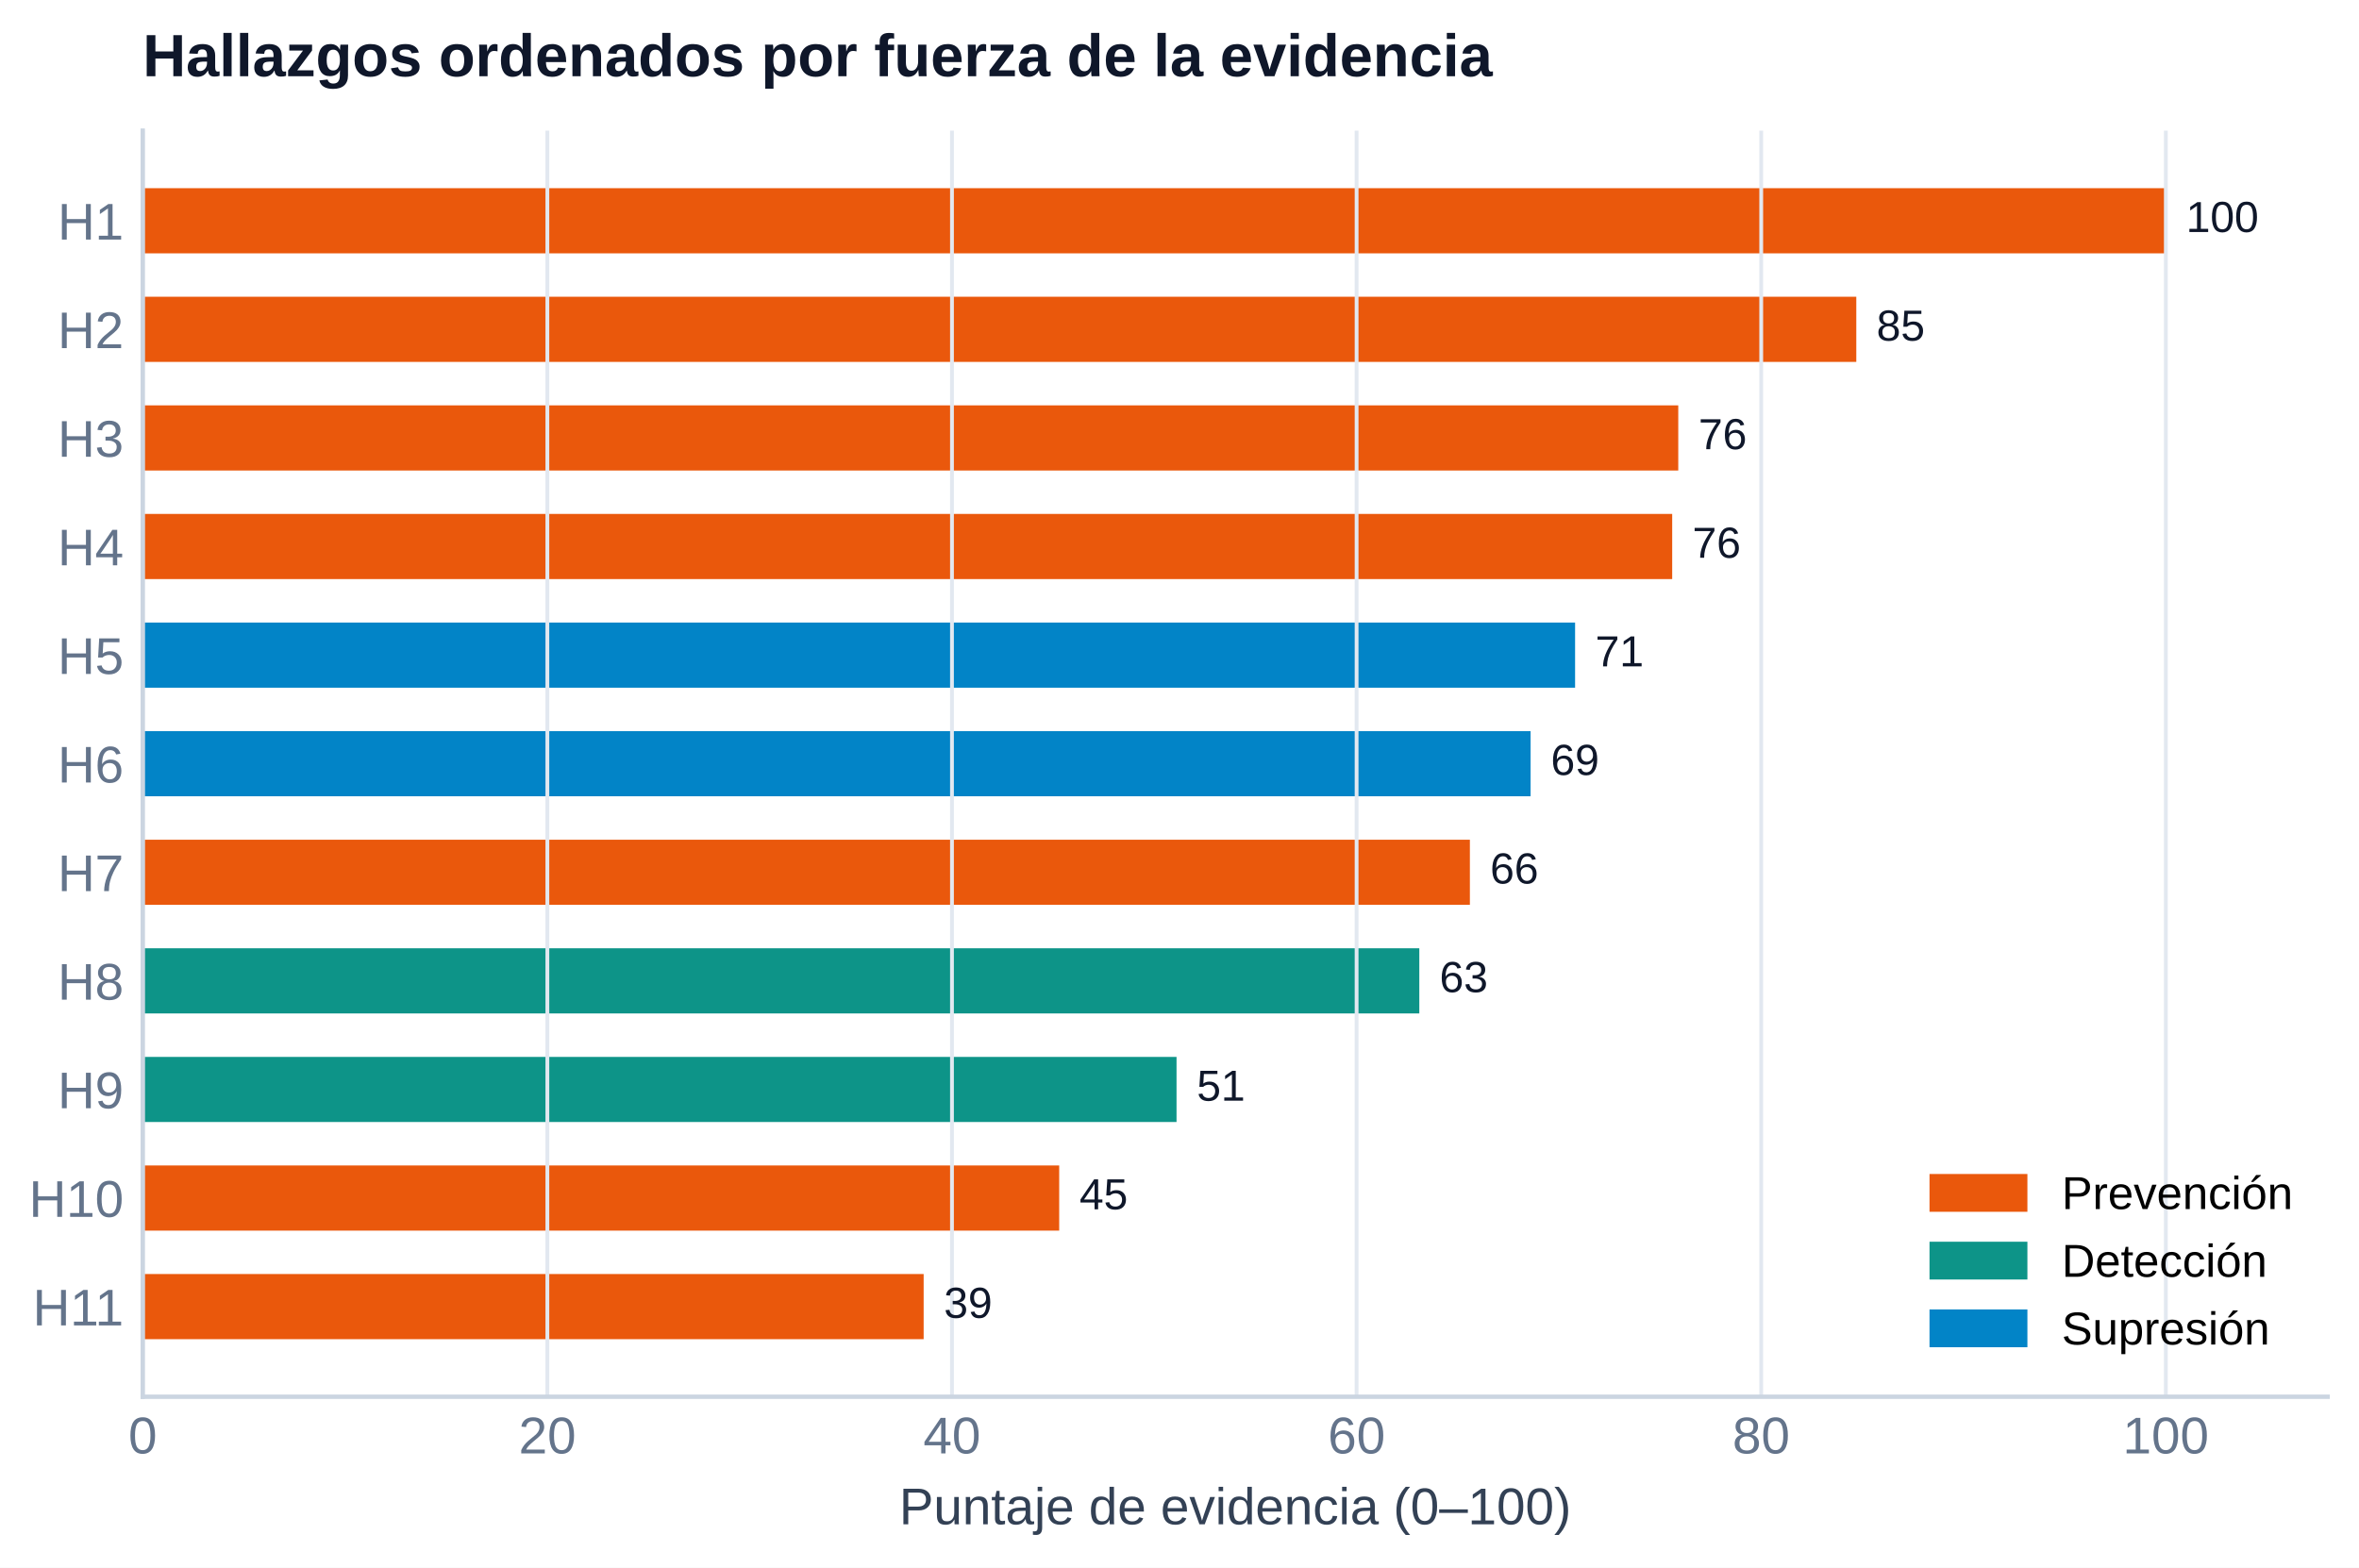
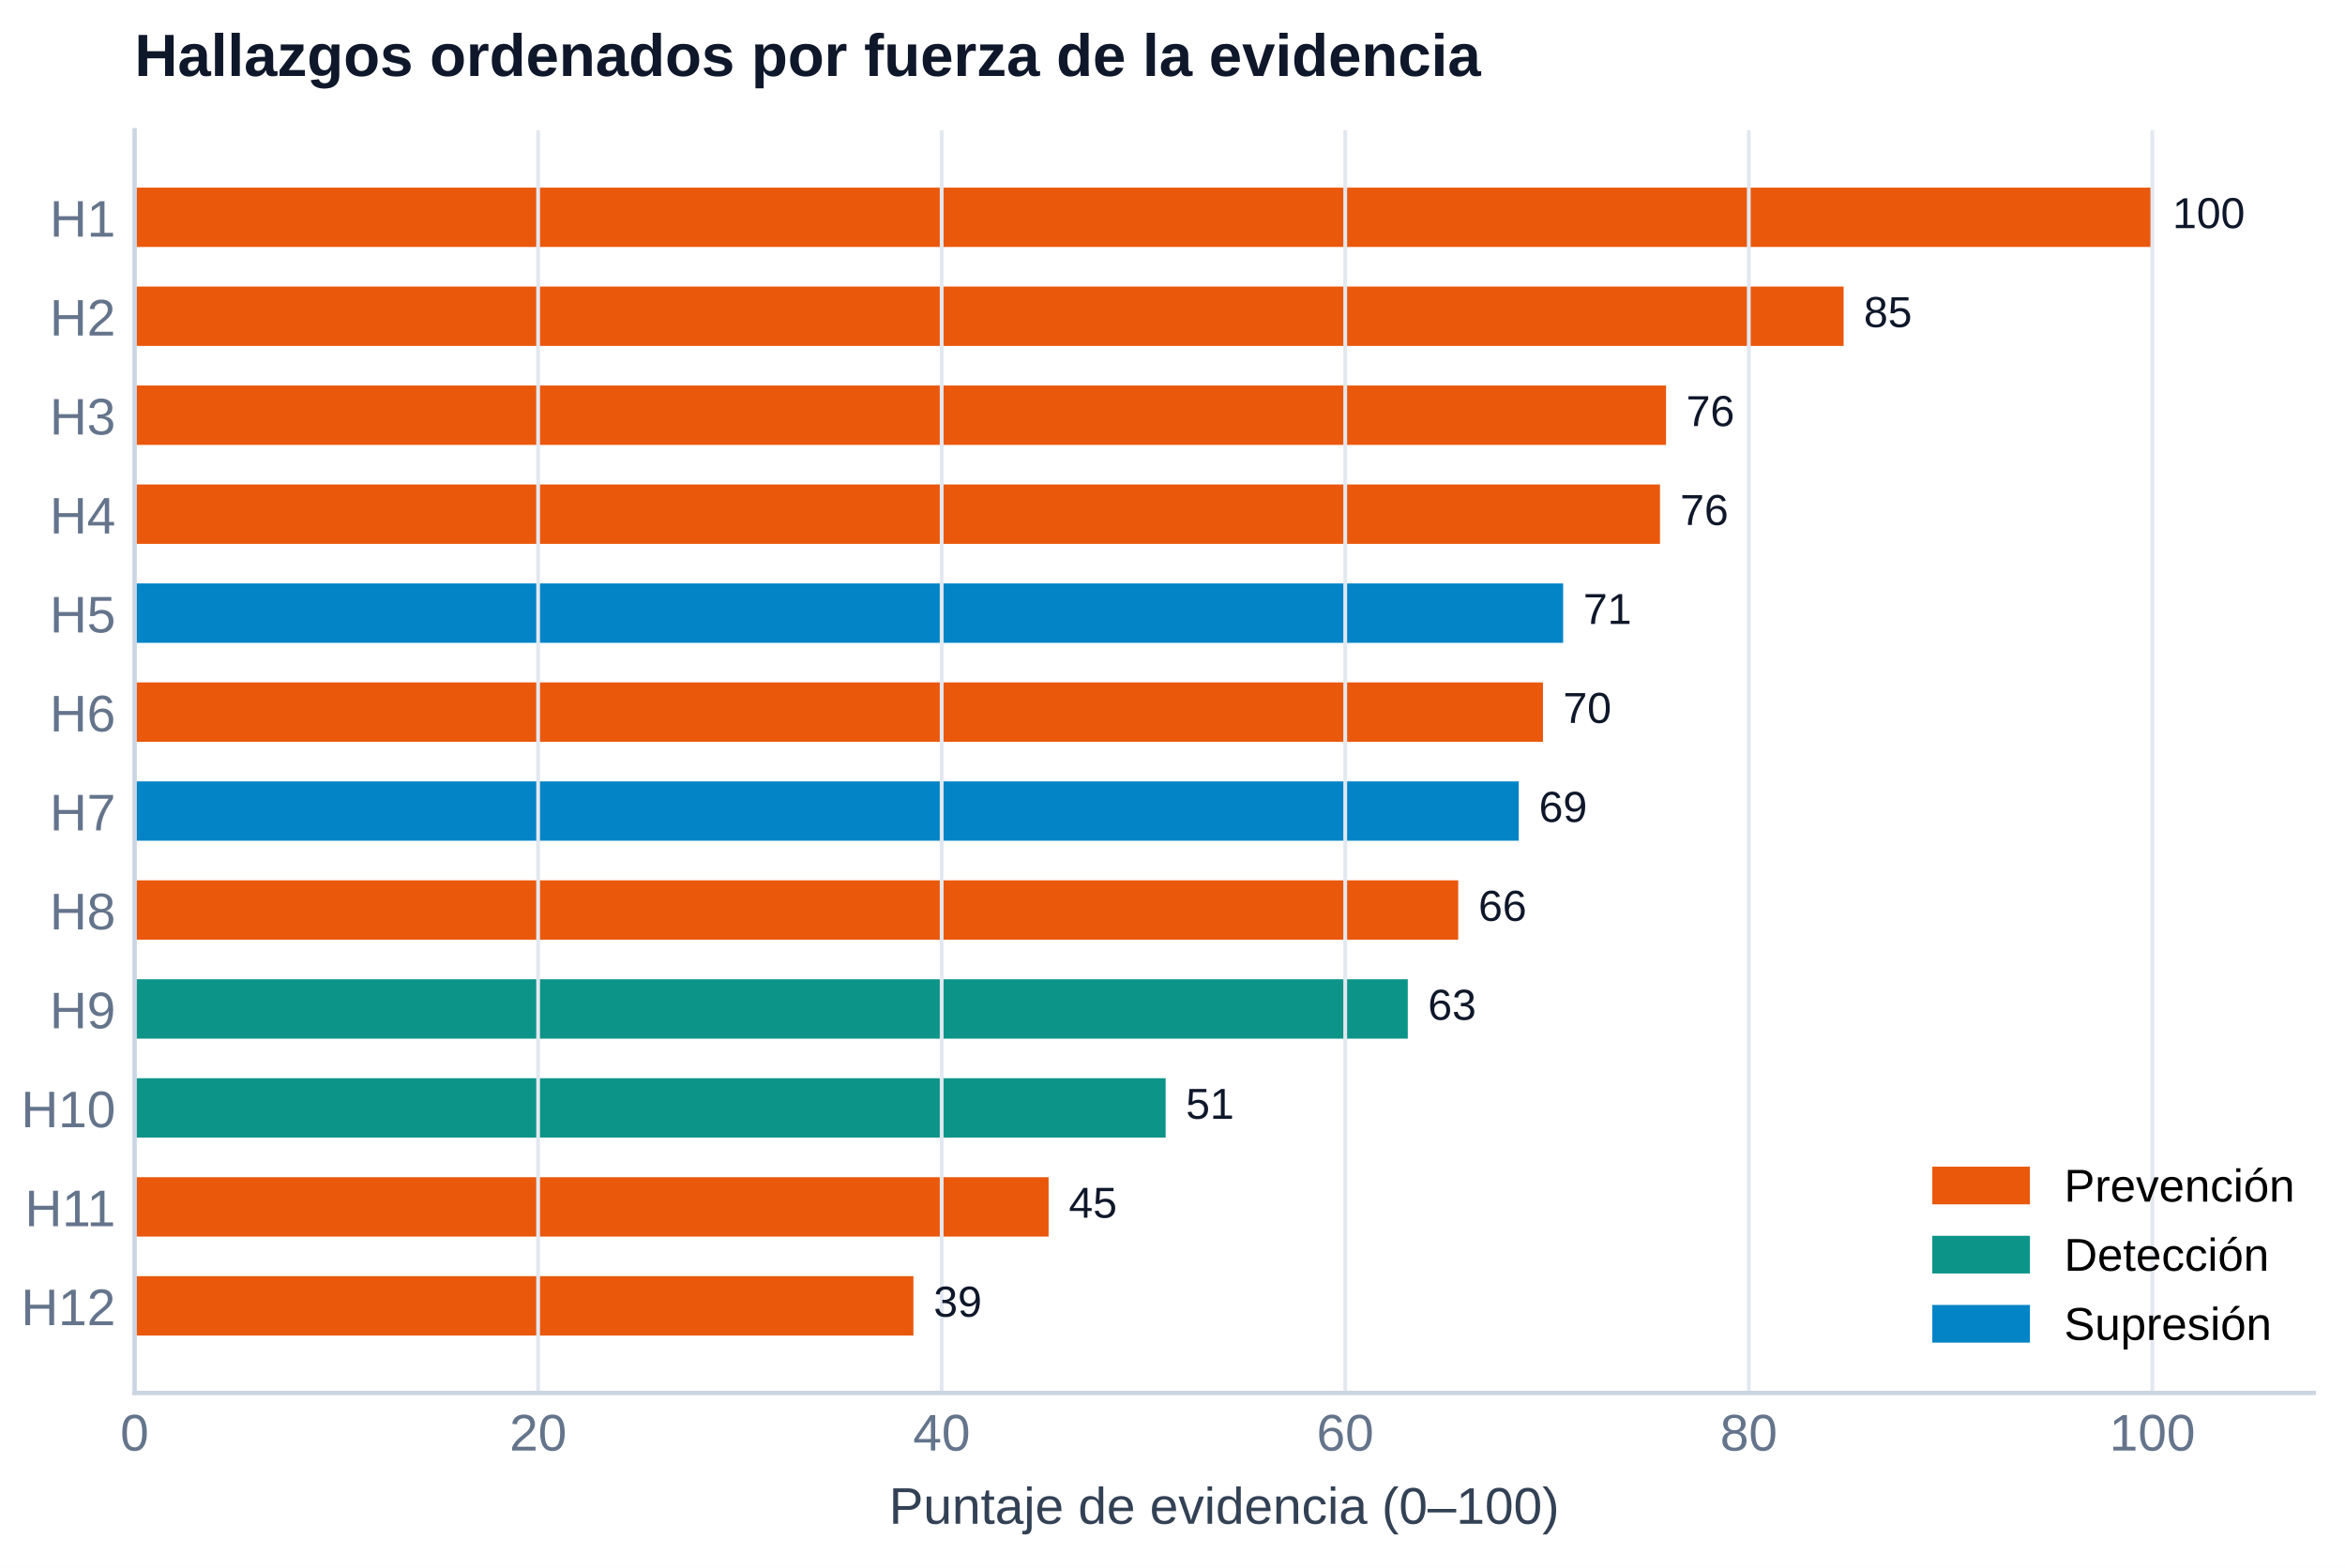
- <svg xmlns="http://www.w3.org/2000/svg" width="433.767pt" height="288.317pt" viewBox="0 0 433.767 288.317" version="1.1">
+ <svg xmlns="http://www.w3.org/2000/svg" width="432.33pt" height="289.118pt" viewBox="0 0 432.33 289.118" version="1.1">
  <defs>
    <style type="text/css">*{stroke-linejoin: round; stroke-linecap: butt}</style>
  </defs>
  <g id="figure_1">
    <g id="patch_1">
-       <path d="M 0 288.317  L 433.767 288.317  L 433.767 0  L 0 0  z " style="fill: #ffffff" />
+       <path d="M 0 289.118  L 432.33 289.118  L 432.33 0  L 0 0  z " style="fill: #ffffff" />
    </g>
    <g id="axes_1">
      <g id="patch_2">
-         <path d="M 26.247 256.873  L 428.007 256.873  L 428.007 24.025  L 26.247 24.025  z " style="fill: #ffffff" />
+         <path d="M 24.81 256.858  L 426.57 256.858  L 426.57 24.01  L 24.81 24.01  z " style="fill: #ffffff" />
      </g>
      <g id="patch_3">
-         <path d="M 26.247 246.289  L 169.839 246.289  L 169.839 234.308  L 26.247 234.308  z " clip-path="url(#pc8f2f33026)" style="fill: #ea580c" />
+         <path d="M 24.81 246.274  L 168.402 246.274  L 168.402 235.325  L 24.81 235.325  z " clip-path="url(#pae165b2c00)" style="fill: #ea580c" />
      </g>
      <g id="patch_4">
-         <path d="M 26.247 226.32  L 194.763 226.32  L 194.763 214.338  L 26.247 214.338  z " clip-path="url(#pc8f2f33026)" style="fill: #ea580c" />
+         <path d="M 24.81 228.026  L 193.326 228.026  L 193.326 217.077  L 24.81 217.077  z " clip-path="url(#pae165b2c00)" style="fill: #ea580c" />
      </g>
      <g id="patch_5">
-         <path d="M 26.247 206.35  L 216.339 206.35  L 216.339 194.368  L 26.247 194.368  z " clip-path="url(#pc8f2f33026)" style="fill: #0d9488" />
+         <path d="M 24.81 209.777  L 214.902 209.777  L 214.902 198.828  L 24.81 198.828  z " clip-path="url(#pae165b2c00)" style="fill: #0d9488" />
      </g>
      <g id="patch_6">
-         <path d="M 26.247 186.38  L 260.979 186.38  L 260.979 174.398  L 26.247 174.398  z " clip-path="url(#pc8f2f33026)" style="fill: #0d9488" />
+         <path d="M 24.81 191.529  L 259.542 191.529  L 259.542 180.58  L 24.81 180.58  z " clip-path="url(#pae165b2c00)" style="fill: #0d9488" />
      </g>
      <g id="patch_7">
-         <path d="M 26.247 166.41  L 270.279 166.41  L 270.279 154.428  L 26.247 154.428  z " clip-path="url(#pc8f2f33026)" style="fill: #ea580c" />
+         <path d="M 24.81 173.281  L 268.842 173.281  L 268.842 162.332  L 24.81 162.332  z " clip-path="url(#pae165b2c00)" style="fill: #ea580c" />
      </g>
      <g id="patch_8">
-         <path d="M 26.247 146.44  L 281.439 146.44  L 281.439 134.459  L 26.247 134.459  z " clip-path="url(#pc8f2f33026)" style="fill: #0284c7" />
+         <path d="M 24.81 155.033  L 280.002 155.033  L 280.002 144.084  L 24.81 144.084  z " clip-path="url(#pae165b2c00)" style="fill: #0284c7" />
      </g>
      <g id="patch_9">
-         <path d="M 26.247 126.471  L 289.623 126.471  L 289.623 114.489  L 26.247 114.489  z " clip-path="url(#pc8f2f33026)" style="fill: #0284c7" />
+         <path d="M 24.81 136.784  L 284.466 136.784  L 284.466 125.835  L 24.81 125.835  z " clip-path="url(#pae165b2c00)" style="fill: #ea580c" />
      </g>
      <g id="patch_10">
-         <path d="M 26.247 106.501  L 307.479 106.501  L 307.479 94.519  L 26.247 94.519  z " clip-path="url(#pc8f2f33026)" style="fill: #ea580c" />
+         <path d="M 24.81 118.536  L 288.186 118.536  L 288.186 107.587  L 24.81 107.587  z " clip-path="url(#pae165b2c00)" style="fill: #0284c7" />
      </g>
      <g id="patch_11">
-         <path d="M 26.247 86.531  L 308.595 86.531  L 308.595 74.549  L 26.247 74.549  z " clip-path="url(#pc8f2f33026)" style="fill: #ea580c" />
+         <path d="M 24.81 100.288  L 306.042 100.288  L 306.042 89.339  L 24.81 89.339  z " clip-path="url(#pae165b2c00)" style="fill: #ea580c" />
      </g>
      <g id="patch_12">
-         <path d="M 26.247 66.561  L 341.331 66.561  L 341.331 54.579  L 26.247 54.579  z " clip-path="url(#pc8f2f33026)" style="fill: #ea580c" />
+         <path d="M 24.81 82.04  L 307.158 82.04  L 307.158 71.091  L 24.81 71.091  z " clip-path="url(#pae165b2c00)" style="fill: #ea580c" />
      </g>
      <g id="patch_13">
-         <path d="M 26.247 46.591  L 398.247 46.591  L 398.247 34.609  L 26.247 34.609  z " clip-path="url(#pc8f2f33026)" style="fill: #ea580c" />
+         <path d="M 24.81 63.791  L 339.894 63.791  L 339.894 52.842  L 24.81 52.842  z " clip-path="url(#pae165b2c00)" style="fill: #ea580c" />
+       </g>
+       <g id="patch_14">
+         <path d="M 24.81 45.543  L 396.81 45.543  L 396.81 34.594  L 24.81 34.594  z " clip-path="url(#pae165b2c00)" style="fill: #ea580c" />
      </g>
      <g id="matplotlib.axis_1">
        <g id="xtick_1">
          <g id="line2d_1">
-             <path d="M 26.247 256.873  L 26.247 24.025  " clip-path="url(#pc8f2f33026)" style="fill: none; stroke: #e2e8f0; stroke-width: 0.7; stroke-linecap: square" />
+             <path d="M 24.81 256.858  L 24.81 24.01  " clip-path="url(#pae165b2c00)" style="fill: none; stroke: #e2e8f0; stroke-width: 0.7; stroke-linecap: square" />
          </g>
          <g id="line2d_2" />
          <g id="text_1">
-             <text style="font-size: 9.5px; font-family: 'Segoe UI', 'Calibri', 'Arial', 'DejaVu Sans'; text-anchor: middle; fill: #64748b" x="26.247" y="267.29" transform="rotate(-0 26.24719 267.2897)">0</text>
+             <text style="font-size: 9.5px; font-family: 'Segoe UI', 'Calibri', 'Carlito', 'Arial', 'Liberation Sans', 'DejaVu Sans'; text-anchor: middle; fill: #64748b" x="24.81" y="267.483" transform="rotate(-0 24.81031 267.483)">0</text>
          </g>
        </g>
        <g id="xtick_2">
          <g id="line2d_3">
-             <path d="M 100.647 256.873  L 100.647 24.025  " clip-path="url(#pc8f2f33026)" style="fill: none; stroke: #e2e8f0; stroke-width: 0.7; stroke-linecap: square" />
+             <path d="M 99.21 256.858  L 99.21 24.01  " clip-path="url(#pae165b2c00)" style="fill: none; stroke: #e2e8f0; stroke-width: 0.7; stroke-linecap: square" />
          </g>
          <g id="line2d_4" />
          <g id="text_2">
-             <text style="font-size: 9.5px; font-family: 'Segoe UI', 'Calibri', 'Arial', 'DejaVu Sans'; text-anchor: middle; fill: #64748b" x="100.647" y="267.29" transform="rotate(-0 100.6472 267.2897)">20</text>
+             <text style="font-size: 9.5px; font-family: 'Segoe UI', 'Calibri', 'Carlito', 'Arial', 'Liberation Sans', 'DejaVu Sans'; text-anchor: middle; fill: #64748b" x="99.21" y="267.483" transform="rotate(-0 99.21031 267.483)">20</text>
          </g>
        </g>
        <g id="xtick_3">
          <g id="line2d_5">
-             <path d="M 175.047 256.873  L 175.047 24.025  " clip-path="url(#pc8f2f33026)" style="fill: none; stroke: #e2e8f0; stroke-width: 0.7; stroke-linecap: square" />
+             <path d="M 173.61 256.858  L 173.61 24.01  " clip-path="url(#pae165b2c00)" style="fill: none; stroke: #e2e8f0; stroke-width: 0.7; stroke-linecap: square" />
          </g>
          <g id="line2d_6" />
          <g id="text_3">
-             <text style="font-size: 9.5px; font-family: 'Segoe UI', 'Calibri', 'Arial', 'DejaVu Sans'; text-anchor: middle; fill: #64748b" x="175.047" y="267.29" transform="rotate(-0 175.0472 267.2897)">40</text>
+             <text style="font-size: 9.5px; font-family: 'Segoe UI', 'Calibri', 'Carlito', 'Arial', 'Liberation Sans', 'DejaVu Sans'; text-anchor: middle; fill: #64748b" x="173.61" y="267.483" transform="rotate(-0 173.6103 267.483)">40</text>
          </g>
        </g>
        <g id="xtick_4">
          <g id="line2d_7">
-             <path d="M 249.447 256.873  L 249.447 24.025  " clip-path="url(#pc8f2f33026)" style="fill: none; stroke: #e2e8f0; stroke-width: 0.7; stroke-linecap: square" />
+             <path d="M 248.01 256.858  L 248.01 24.01  " clip-path="url(#pae165b2c00)" style="fill: none; stroke: #e2e8f0; stroke-width: 0.7; stroke-linecap: square" />
          </g>
          <g id="line2d_8" />
          <g id="text_4">
-             <text style="font-size: 9.5px; font-family: 'Segoe UI', 'Calibri', 'Arial', 'DejaVu Sans'; text-anchor: middle; fill: #64748b" x="249.447" y="267.29" transform="rotate(-0 249.4472 267.2897)">60</text>
+             <text style="font-size: 9.5px; font-family: 'Segoe UI', 'Calibri', 'Carlito', 'Arial', 'Liberation Sans', 'DejaVu Sans'; text-anchor: middle; fill: #64748b" x="248.01" y="267.483" transform="rotate(-0 248.0103 267.483)">60</text>
          </g>
        </g>
        <g id="xtick_5">
          <g id="line2d_9">
-             <path d="M 323.847 256.873  L 323.847 24.025  " clip-path="url(#pc8f2f33026)" style="fill: none; stroke: #e2e8f0; stroke-width: 0.7; stroke-linecap: square" />
+             <path d="M 322.41 256.858  L 322.41 24.01  " clip-path="url(#pae165b2c00)" style="fill: none; stroke: #e2e8f0; stroke-width: 0.7; stroke-linecap: square" />
          </g>
          <g id="line2d_10" />
          <g id="text_5">
-             <text style="font-size: 9.5px; font-family: 'Segoe UI', 'Calibri', 'Arial', 'DejaVu Sans'; text-anchor: middle; fill: #64748b" x="323.847" y="267.29" transform="rotate(-0 323.8472 267.2897)">80</text>
+             <text style="font-size: 9.5px; font-family: 'Segoe UI', 'Calibri', 'Carlito', 'Arial', 'Liberation Sans', 'DejaVu Sans'; text-anchor: middle; fill: #64748b" x="322.41" y="267.483" transform="rotate(-0 322.4103 267.483)">80</text>
          </g>
        </g>
        <g id="xtick_6">
          <g id="line2d_11">
-             <path d="M 398.247 256.873  L 398.247 24.025  " clip-path="url(#pc8f2f33026)" style="fill: none; stroke: #e2e8f0; stroke-width: 0.7; stroke-linecap: square" />
+             <path d="M 396.81 256.858  L 396.81 24.01  " clip-path="url(#pae165b2c00)" style="fill: none; stroke: #e2e8f0; stroke-width: 0.7; stroke-linecap: square" />
          </g>
          <g id="line2d_12" />
          <g id="text_6">
-             <text style="font-size: 9.5px; font-family: 'Segoe UI', 'Calibri', 'Arial', 'DejaVu Sans'; text-anchor: middle; fill: #64748b" x="398.247" y="267.29" transform="rotate(-0 398.2472 267.2897)">100</text>
+             <text style="font-size: 9.5px; font-family: 'Segoe UI', 'Calibri', 'Carlito', 'Arial', 'Liberation Sans', 'DejaVu Sans'; text-anchor: middle; fill: #64748b" x="396.81" y="267.483" transform="rotate(-0 396.8103 267.483)">100</text>
          </g>
        </g>
        <g id="text_7">
-           <text style="font-size: 9.5px; font-family: 'Segoe UI', 'Calibri', 'Arial', 'DejaVu Sans'; text-anchor: middle; fill: #334155" x="227.127" y="280.322" transform="rotate(-0 227.1272 280.322)">Puntaje de evidencia (0–100)</text>
+           <text style="font-size: 9.5px; font-family: 'Segoe UI', 'Calibri', 'Carlito', 'Arial', 'Liberation Sans', 'DejaVu Sans'; text-anchor: middle; fill: #334155" x="225.69" y="280.983" transform="rotate(-0 225.6903 280.983)">Puntaje de evidencia (0–100)</text>
        </g>
      </g>
      <g id="matplotlib.axis_2">
        <g id="ytick_1">
          <g id="line2d_13" />
          <g id="text_8">
-             <text style="font-size: 9.5px; font-family: 'Segoe UI', 'Calibri', 'Arial', 'DejaVu Sans'; text-anchor: end; fill: #64748b" x="22.747" y="243.757" transform="rotate(-0 22.74719 243.7567)">H11</text>
+             <text style="font-size: 9.5px; font-family: 'Segoe UI', 'Calibri', 'Carlito', 'Arial', 'Liberation Sans', 'DejaVu Sans'; text-anchor: end; fill: #64748b" x="21.31" y="244.362" transform="rotate(-0 21.31031 244.362)">H12</text>
          </g>
        </g>
        <g id="ytick_2">
          <g id="line2d_14" />
          <g id="text_9">
-             <text style="font-size: 9.5px; font-family: 'Segoe UI', 'Calibri', 'Arial', 'DejaVu Sans'; text-anchor: end; fill: #64748b" x="22.747" y="223.787" transform="rotate(-0 22.74719 223.7868)">H10</text>
+             <text style="font-size: 9.5px; font-family: 'Segoe UI', 'Calibri', 'Carlito', 'Arial', 'Liberation Sans', 'DejaVu Sans'; text-anchor: end; fill: #64748b" x="21.31" y="226.114" transform="rotate(-0 21.31031 226.1137)">H11</text>
          </g>
        </g>
        <g id="ytick_3">
          <g id="line2d_15" />
          <g id="text_10">
-             <text style="font-size: 9.5px; font-family: 'Segoe UI', 'Calibri', 'Arial', 'DejaVu Sans'; text-anchor: end; fill: #64748b" x="22.747" y="203.817" transform="rotate(-0 22.74719 203.817)">H9</text>
+             <text style="font-size: 9.5px; font-family: 'Segoe UI', 'Calibri', 'Carlito', 'Arial', 'Liberation Sans', 'DejaVu Sans'; text-anchor: end; fill: #64748b" x="21.31" y="207.865" transform="rotate(-0 21.31031 207.8655)">H10</text>
          </g>
        </g>
        <g id="ytick_4">
          <g id="line2d_16" />
          <g id="text_11">
-             <text style="font-size: 9.5px; font-family: 'Segoe UI', 'Calibri', 'Arial', 'DejaVu Sans'; text-anchor: end; fill: #64748b" x="22.747" y="183.847" transform="rotate(-0 22.74719 183.8472)">H8</text>
+             <text style="font-size: 9.5px; font-family: 'Segoe UI', 'Calibri', 'Carlito', 'Arial', 'Liberation Sans', 'DejaVu Sans'; text-anchor: end; fill: #64748b" x="21.31" y="189.617" transform="rotate(-0 21.31031 189.6172)">H9</text>
          </g>
        </g>
        <g id="ytick_5">
          <g id="line2d_17" />
          <g id="text_12">
-             <text style="font-size: 9.5px; font-family: 'Segoe UI', 'Calibri', 'Arial', 'DejaVu Sans'; text-anchor: end; fill: #64748b" x="22.747" y="163.877" transform="rotate(-0 22.74719 163.8774)">H7</text>
+             <text style="font-size: 9.5px; font-family: 'Segoe UI', 'Calibri', 'Carlito', 'Arial', 'Liberation Sans', 'DejaVu Sans'; text-anchor: end; fill: #64748b" x="21.31" y="171.369" transform="rotate(-0 21.31031 171.3689)">H8</text>
          </g>
        </g>
        <g id="ytick_6">
          <g id="line2d_18" />
          <g id="text_13">
-             <text style="font-size: 9.5px; font-family: 'Segoe UI', 'Calibri', 'Arial', 'DejaVu Sans'; text-anchor: end; fill: #64748b" x="22.747" y="143.908" transform="rotate(-0 22.74719 143.9076)">H6</text>
+             <text style="font-size: 9.5px; font-family: 'Segoe UI', 'Calibri', 'Carlito', 'Arial', 'Liberation Sans', 'DejaVu Sans'; text-anchor: end; fill: #64748b" x="21.31" y="153.121" transform="rotate(-0 21.31031 153.1206)">H7</text>
          </g>
        </g>
        <g id="ytick_7">
          <g id="line2d_19" />
          <g id="text_14">
-             <text style="font-size: 9.5px; font-family: 'Segoe UI', 'Calibri', 'Arial', 'DejaVu Sans'; text-anchor: end; fill: #64748b" x="22.747" y="123.938" transform="rotate(-0 22.74719 123.9378)">H5</text>
+             <text style="font-size: 9.5px; font-family: 'Segoe UI', 'Calibri', 'Carlito', 'Arial', 'Liberation Sans', 'DejaVu Sans'; text-anchor: end; fill: #64748b" x="21.31" y="134.872" transform="rotate(-0 21.31031 134.8724)">H6</text>
          </g>
        </g>
        <g id="ytick_8">
          <g id="line2d_20" />
          <g id="text_15">
-             <text style="font-size: 9.5px; font-family: 'Segoe UI', 'Calibri', 'Arial', 'DejaVu Sans'; text-anchor: end; fill: #64748b" x="22.747" y="103.968" transform="rotate(-0 22.74719 103.968)">H4</text>
+             <text style="font-size: 9.5px; font-family: 'Segoe UI', 'Calibri', 'Carlito', 'Arial', 'Liberation Sans', 'DejaVu Sans'; text-anchor: end; fill: #64748b" x="21.31" y="116.624" transform="rotate(-0 21.31031 116.6241)">H5</text>
          </g>
        </g>
        <g id="ytick_9">
          <g id="line2d_21" />
          <g id="text_16">
-             <text style="font-size: 9.5px; font-family: 'Segoe UI', 'Calibri', 'Arial', 'DejaVu Sans'; text-anchor: end; fill: #64748b" x="22.747" y="83.998" transform="rotate(-0 22.74719 83.99817)">H3</text>
+             <text style="font-size: 9.5px; font-family: 'Segoe UI', 'Calibri', 'Carlito', 'Arial', 'Liberation Sans', 'DejaVu Sans'; text-anchor: end; fill: #64748b" x="21.31" y="98.376" transform="rotate(-0 21.31031 98.37581)">H4</text>
          </g>
        </g>
        <g id="ytick_10">
          <g id="line2d_22" />
          <g id="text_17">
-             <text style="font-size: 9.5px; font-family: 'Segoe UI', 'Calibri', 'Arial', 'DejaVu Sans'; text-anchor: end; fill: #64748b" x="22.747" y="64.028" transform="rotate(-0 22.74719 64.02835)">H2</text>
+             <text style="font-size: 9.5px; font-family: 'Segoe UI', 'Calibri', 'Carlito', 'Arial', 'Liberation Sans', 'DejaVu Sans'; text-anchor: end; fill: #64748b" x="21.31" y="80.128" transform="rotate(-0 21.31031 80.12753)">H3</text>
          </g>
        </g>
        <g id="ytick_11">
          <g id="line2d_23" />
          <g id="text_18">
-             <text style="font-size: 9.5px; font-family: 'Segoe UI', 'Calibri', 'Arial', 'DejaVu Sans'; text-anchor: end; fill: #64748b" x="22.747" y="44.059" transform="rotate(-0 22.74719 44.05854)">H1</text>
-           </g>
-         </g>
-       </g>
-       <g id="patch_14">
-         <path d="M 26.247 256.873  L 26.247 24.025  " style="fill: none; stroke: #cbd5e1; stroke-width: 0.8; stroke-linejoin: miter; stroke-linecap: square" />
+             <text style="font-size: 9.5px; font-family: 'Segoe UI', 'Calibri', 'Carlito', 'Arial', 'Liberation Sans', 'DejaVu Sans'; text-anchor: end; fill: #64748b" x="21.31" y="61.879" transform="rotate(-0 21.31031 61.87926)">H2</text>
+           </g>
+         </g>
+         <g id="ytick_12">
+           <g id="line2d_24" />
+           <g id="text_19">
+             <text style="font-size: 9.5px; font-family: 'Segoe UI', 'Calibri', 'Carlito', 'Arial', 'Liberation Sans', 'DejaVu Sans'; text-anchor: end; fill: #64748b" x="21.31" y="43.631" transform="rotate(-0 21.31031 43.63098)">H1</text>
+           </g>
+         </g>
      </g>
      <g id="patch_15">
-         <path d="M 26.247 256.873  L 428.007 256.873  " style="fill: none; stroke: #cbd5e1; stroke-width: 0.8; stroke-linejoin: miter; stroke-linecap: square" />
-       </g>
-       <g id="text_19">
-         <text style="font-size: 8px; font-family: 'Segoe UI', 'Calibri', 'Arial', 'DejaVu Sans'; text-anchor: start; fill: #0f172a" x="173.559" y="242.369" transform="rotate(-0 173.5592 242.3688)">39</text>
+         <path d="M 24.81 256.858  L 24.81 24.01  " style="fill: none; stroke: #cbd5e1; stroke-width: 0.8; stroke-linejoin: miter; stroke-linecap: square" />
+       </g>
+       <g id="patch_16">
+         <path d="M 24.81 256.858  L 426.57 256.858  " style="fill: none; stroke: #cbd5e1; stroke-width: 0.8; stroke-linejoin: miter; stroke-linecap: square" />
      </g>
      <g id="text_20">
-         <text style="font-size: 8px; font-family: 'Segoe UI', 'Calibri', 'Arial', 'DejaVu Sans'; text-anchor: start; fill: #0f172a" x="198.483" y="222.399" transform="rotate(-0 198.4832 222.399)">45</text>
+         <text style="font-size: 8px; font-family: 'Segoe UI', 'Calibri', 'Carlito', 'Arial', 'Liberation Sans', 'DejaVu Sans'; text-anchor: start; fill: #0f172a" x="172.122" y="242.8" transform="rotate(-0 172.1223 242.7995)">39</text>
      </g>
      <g id="text_21">
-         <text style="font-size: 8px; font-family: 'Segoe UI', 'Calibri', 'Arial', 'DejaVu Sans'; text-anchor: start; fill: #0f172a" x="220.059" y="202.429" transform="rotate(-0 220.0592 202.4292)">51</text>
+         <text style="font-size: 8px; font-family: 'Segoe UI', 'Calibri', 'Carlito', 'Arial', 'Liberation Sans', 'DejaVu Sans'; text-anchor: start; fill: #0f172a" x="197.046" y="224.551" transform="rotate(-0 197.0463 224.5512)">45</text>
      </g>
      <g id="text_22">
-         <text style="font-size: 8px; font-family: 'Segoe UI', 'Calibri', 'Arial', 'DejaVu Sans'; text-anchor: start; fill: #0f172a" x="264.699" y="182.459" transform="rotate(-0 264.6992 182.4594)">63</text>
+         <text style="font-size: 8px; font-family: 'Segoe UI', 'Calibri', 'Carlito', 'Arial', 'Liberation Sans', 'DejaVu Sans'; text-anchor: start; fill: #0f172a" x="218.622" y="206.303" transform="rotate(-0 218.6223 206.303)">51</text>
      </g>
      <g id="text_23">
-         <text style="font-size: 8px; font-family: 'Segoe UI', 'Calibri', 'Arial', 'DejaVu Sans'; text-anchor: start; fill: #0f172a" x="273.999" y="162.49" transform="rotate(-0 273.9992 162.4896)">66</text>
+         <text style="font-size: 8px; font-family: 'Segoe UI', 'Calibri', 'Carlito', 'Arial', 'Liberation Sans', 'DejaVu Sans'; text-anchor: start; fill: #0f172a" x="263.262" y="188.055" transform="rotate(-0 263.2623 188.0547)">63</text>
      </g>
      <g id="text_24">
-         <text style="font-size: 8px; font-family: 'Segoe UI', 'Calibri', 'Arial', 'DejaVu Sans'; text-anchor: start; fill: #0f172a" x="285.159" y="142.52" transform="rotate(-0 285.1592 142.5198)">69</text>
+         <text style="font-size: 8px; font-family: 'Segoe UI', 'Calibri', 'Carlito', 'Arial', 'Liberation Sans', 'DejaVu Sans'; text-anchor: start; fill: #0f172a" x="272.562" y="169.806" transform="rotate(-0 272.5623 169.8064)">66</text>
      </g>
      <g id="text_25">
-         <text style="font-size: 8px; font-family: 'Segoe UI', 'Calibri', 'Arial', 'DejaVu Sans'; text-anchor: start; fill: #0f172a" x="293.343" y="122.55" transform="rotate(-0 293.3432 122.55)">71</text>
+         <text style="font-size: 8px; font-family: 'Segoe UI', 'Calibri', 'Carlito', 'Arial', 'Liberation Sans', 'DejaVu Sans'; text-anchor: start; fill: #0f172a" x="283.722" y="151.558" transform="rotate(-0 283.7223 151.5581)">69</text>
      </g>
      <g id="text_26">
-         <text style="font-size: 8px; font-family: 'Segoe UI', 'Calibri', 'Arial', 'DejaVu Sans'; text-anchor: start; fill: #0f172a" x="311.199" y="102.58" transform="rotate(-0 311.1992 102.5802)">76</text>
+         <text style="font-size: 8px; font-family: 'Segoe UI', 'Calibri', 'Carlito', 'Arial', 'Liberation Sans', 'DejaVu Sans'; text-anchor: start; fill: #0f172a" x="288.186" y="133.31" transform="rotate(-0 288.1863 133.3099)">70</text>
      </g>
      <g id="text_27">
-         <text style="font-size: 8px; font-family: 'Segoe UI', 'Calibri', 'Arial', 'DejaVu Sans'; text-anchor: start; fill: #0f172a" x="312.315" y="82.61" transform="rotate(-0 312.3152 82.61035)">76</text>
+         <text style="font-size: 8px; font-family: 'Segoe UI', 'Calibri', 'Carlito', 'Arial', 'Liberation Sans', 'DejaVu Sans'; text-anchor: start; fill: #0f172a" x="291.906" y="115.062" transform="rotate(-0 291.9063 115.0616)">71</text>
      </g>
      <g id="text_28">
-         <text style="font-size: 8px; font-family: 'Segoe UI', 'Calibri', 'Arial', 'DejaVu Sans'; text-anchor: start; fill: #0f172a" x="345.051" y="62.641" transform="rotate(-0 345.0512 62.64054)">85</text>
+         <text style="font-size: 8px; font-family: 'Segoe UI', 'Calibri', 'Carlito', 'Arial', 'Liberation Sans', 'DejaVu Sans'; text-anchor: start; fill: #0f172a" x="309.762" y="96.813" transform="rotate(-0 309.7623 96.81331)">76</text>
      </g>
      <g id="text_29">
-         <text style="font-size: 8px; font-family: 'Segoe UI', 'Calibri', 'Arial', 'DejaVu Sans'; text-anchor: start; fill: #0f172a" x="401.967" y="42.671" transform="rotate(-0 401.9672 42.67072)">100</text>
+         <text style="font-size: 8px; font-family: 'Segoe UI', 'Calibri', 'Carlito', 'Arial', 'Liberation Sans', 'DejaVu Sans'; text-anchor: start; fill: #0f172a" x="310.878" y="78.565" transform="rotate(-0 310.8783 78.56503)">76</text>
      </g>
      <g id="text_30">
-         <text style="font-weight: 600; font-size: 11px; font-family: 'Segoe UI', 'Calibri', 'Arial', 'DejaVu Sans'; text-anchor: start; fill: #0f172a" x="26.247" y="14.025" transform="rotate(-0 26.24719 14.02547)">Hallazgos ordenados por fuerza de la evidencia</text>
+         <text style="font-size: 8px; font-family: 'Segoe UI', 'Calibri', 'Carlito', 'Arial', 'Liberation Sans', 'DejaVu Sans'; text-anchor: start; fill: #0f172a" x="343.614" y="60.317" transform="rotate(-0 343.6143 60.31676)">85</text>
+       </g>
+       <g id="text_31">
+         <text style="font-size: 8px; font-family: 'Segoe UI', 'Calibri', 'Carlito', 'Arial', 'Liberation Sans', 'DejaVu Sans'; text-anchor: start; fill: #0f172a" x="400.53" y="42.068" transform="rotate(-0 400.5303 42.06848)">100</text>
+       </g>
+       <g id="text_32">
+         <text style="font-weight: 600; font-size: 11px; font-family: 'Segoe UI', 'Calibri', 'Carlito', 'Arial', 'Liberation Sans', 'DejaVu Sans'; text-anchor: start; fill: #0f172a" x="24.81" y="14.01" transform="rotate(-0 24.81031 14.01)">Hallazgos ordenados por fuerza de la evidencia</text>
      </g>
      <g id="legend_1">
-         <g id="patch_16">
-           <path d="M 355.294 222.358  L 372.294 222.358  L 372.294 216.408  L 355.294 216.408  z " style="fill: #ea580c; stroke: #ea580c; stroke-linejoin: miter" />
-         </g>
-         <g id="text_31">
-           <text style="font-size: 8.5px; font-family: 'Segoe UI', 'Calibri', 'Arial', 'DejaVu Sans'; text-anchor: start" x="379.094" y="222.358" transform="rotate(-0 379.0937 222.3585)">Prevención</text>
-         </g>
        <g id="patch_17">
-           <path d="M 355.294 234.813  L 372.294 234.813  L 372.294 228.863  L 355.294 228.863  z " style="fill: #0d9488; stroke: #0d9488; stroke-linejoin: miter" />
-         </g>
-         <g id="text_32">
-           <text style="font-size: 8.5px; font-family: 'Segoe UI', 'Calibri', 'Arial', 'DejaVu Sans'; text-anchor: start" x="379.094" y="234.813" transform="rotate(-0 379.0937 234.8135)">Detección</text>
+           <path d="M 356.744 221.583  L 373.744 221.583  L 373.744 215.633  L 356.744 215.633  z " style="fill: #ea580c; stroke: #ea580c; stroke-linejoin: miter" />
+         </g>
+         <g id="text_33">
+           <text style="font-size: 8.5px; font-family: 'Segoe UI', 'Calibri', 'Carlito', 'Arial', 'Liberation Sans', 'DejaVu Sans'; text-anchor: start" x="380.544" y="221.583" transform="rotate(-0 380.5441 221.583)">Prevención</text>
        </g>
        <g id="patch_18">
-           <path d="M 355.294 247.268  L 372.294 247.268  L 372.294 241.318  L 355.294 241.318  z " style="fill: #0284c7; stroke: #0284c7; stroke-linejoin: miter" />
-         </g>
-         <g id="text_33">
-           <text style="font-size: 8.5px; font-family: 'Segoe UI', 'Calibri', 'Arial', 'DejaVu Sans'; text-anchor: start" x="379.094" y="247.268" transform="rotate(-0 379.0937 247.2685)">Supresión</text>
+           <path d="M 356.744 234.333  L 373.744 234.333  L 373.744 228.383  L 356.744 228.383  z " style="fill: #0d9488; stroke: #0d9488; stroke-linejoin: miter" />
+         </g>
+         <g id="text_34">
+           <text style="font-size: 8.5px; font-family: 'Segoe UI', 'Calibri', 'Carlito', 'Arial', 'Liberation Sans', 'DejaVu Sans'; text-anchor: start" x="380.544" y="234.333" transform="rotate(-0 380.5441 234.333)">Detección</text>
+         </g>
+         <g id="patch_19">
+           <path d="M 356.744 247.083  L 373.744 247.083  L 373.744 241.133  L 356.744 241.133  z " style="fill: #0284c7; stroke: #0284c7; stroke-linejoin: miter" />
+         </g>
+         <g id="text_35">
+           <text style="font-size: 8.5px; font-family: 'Segoe UI', 'Calibri', 'Carlito', 'Arial', 'Liberation Sans', 'DejaVu Sans'; text-anchor: start" x="380.544" y="247.083" transform="rotate(-0 380.5441 247.083)">Supresión</text>
        </g>
      </g>
    </g>
  </g>
  <defs>
-     <clipPath id="pc8f2f33026">
-       <rect x="26.247" y="24.025" width="401.76" height="232.848" />
+     <clipPath id="pae165b2c00">
+       <rect x="24.81" y="24.01" width="401.76" height="232.848" />
    </clipPath>
  </defs>
</svg>
